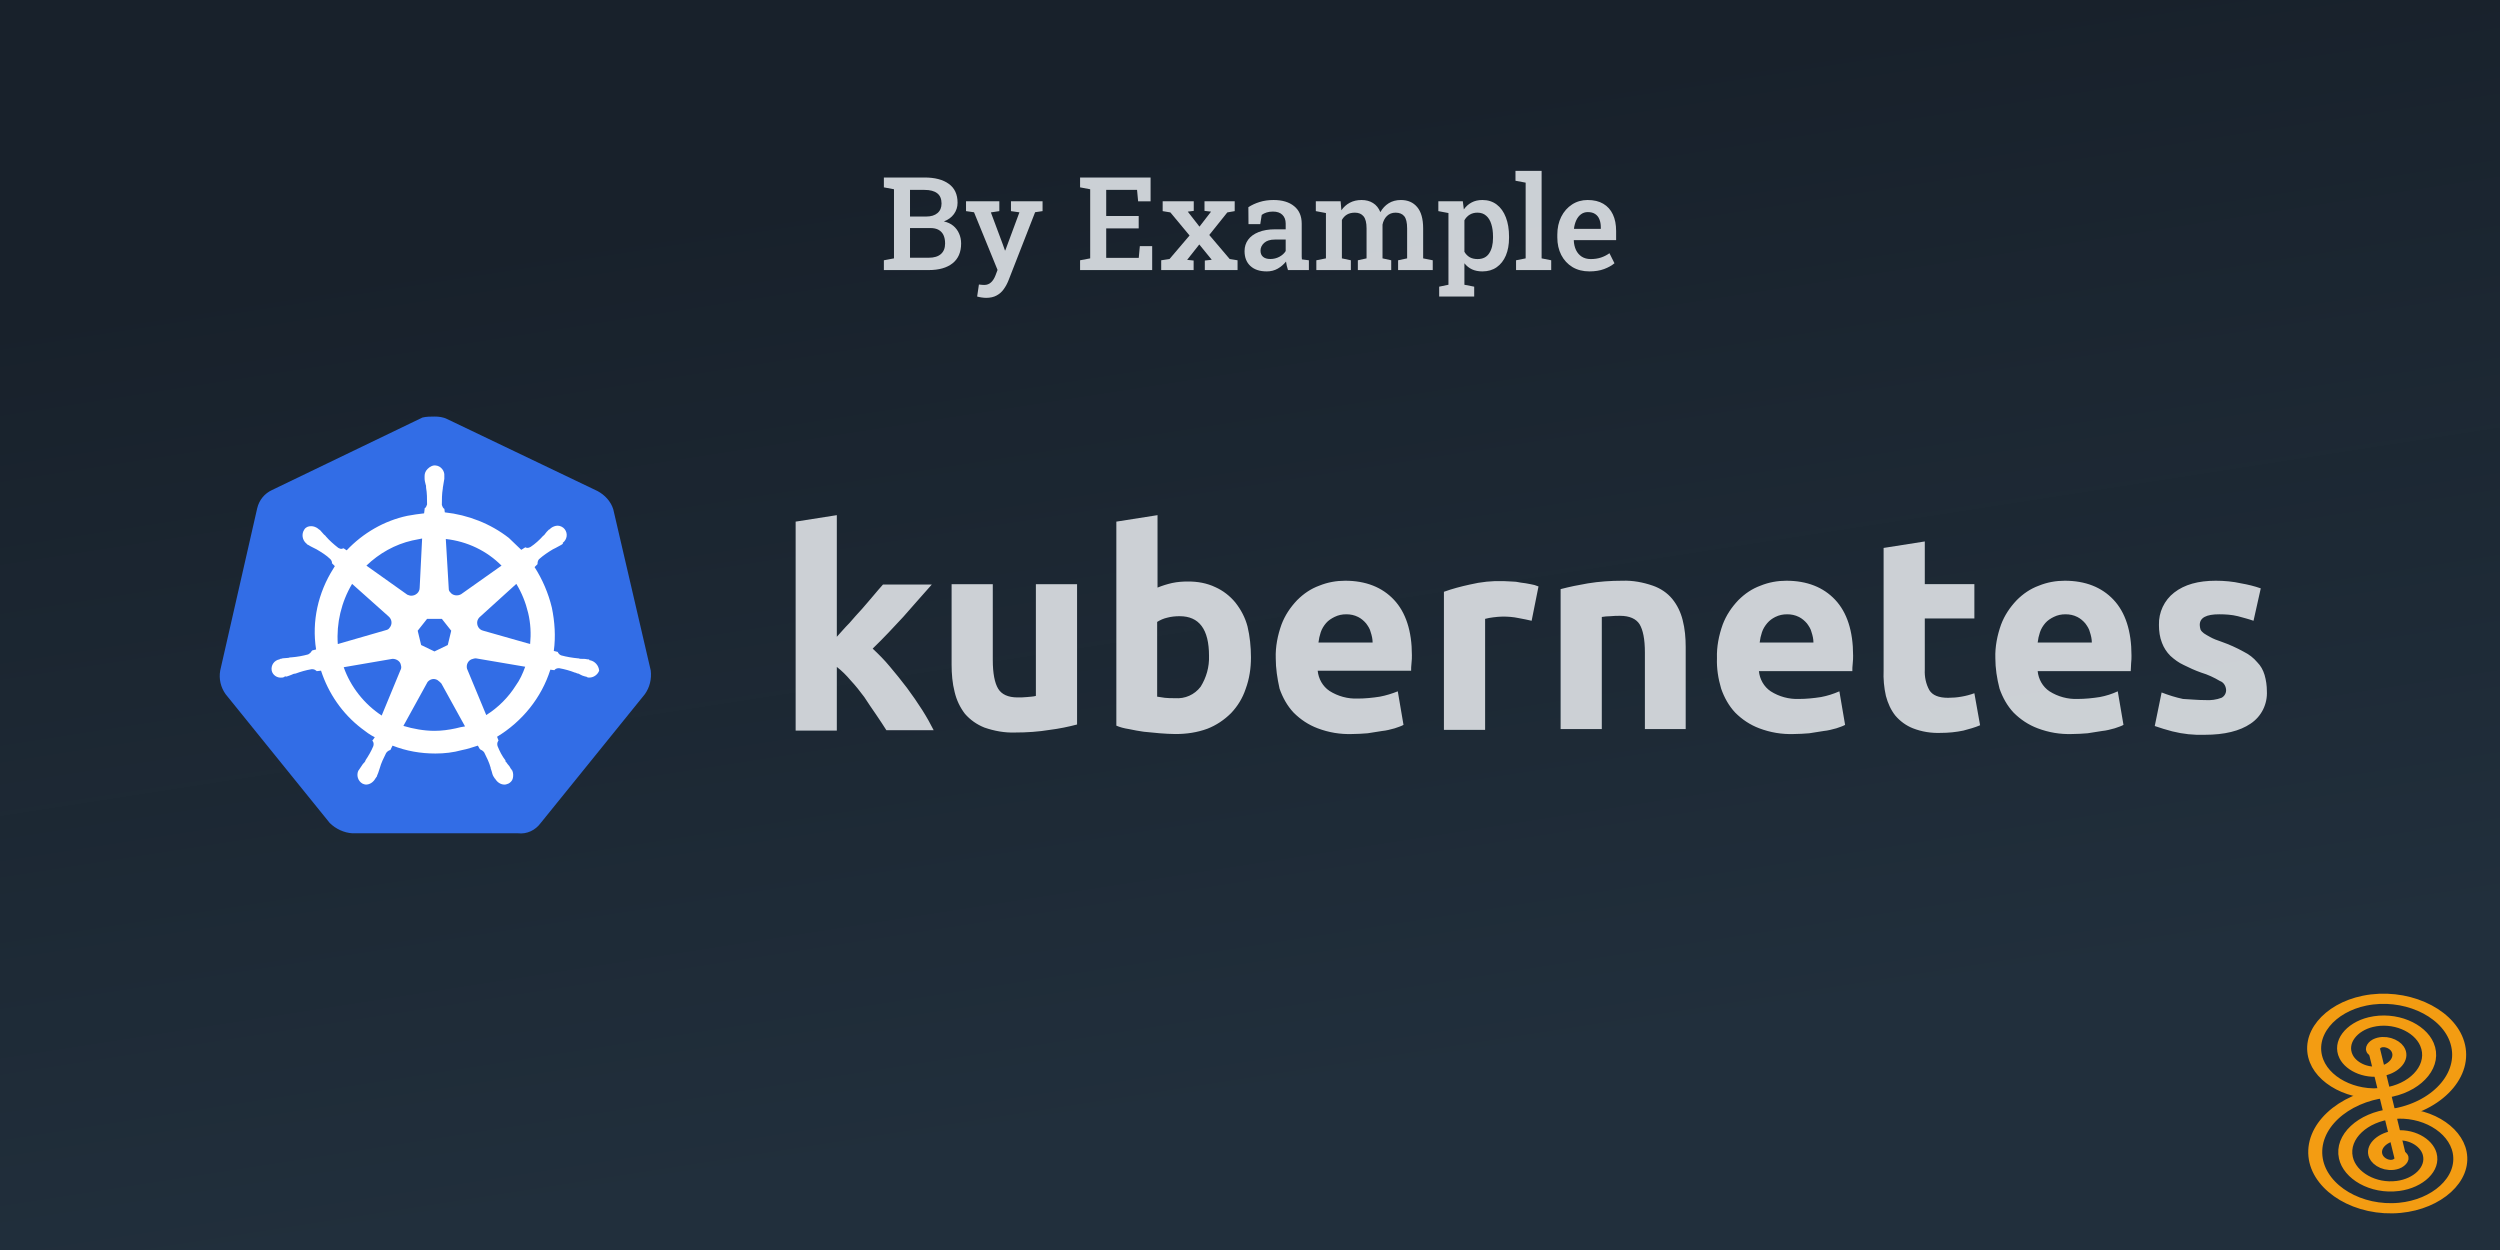
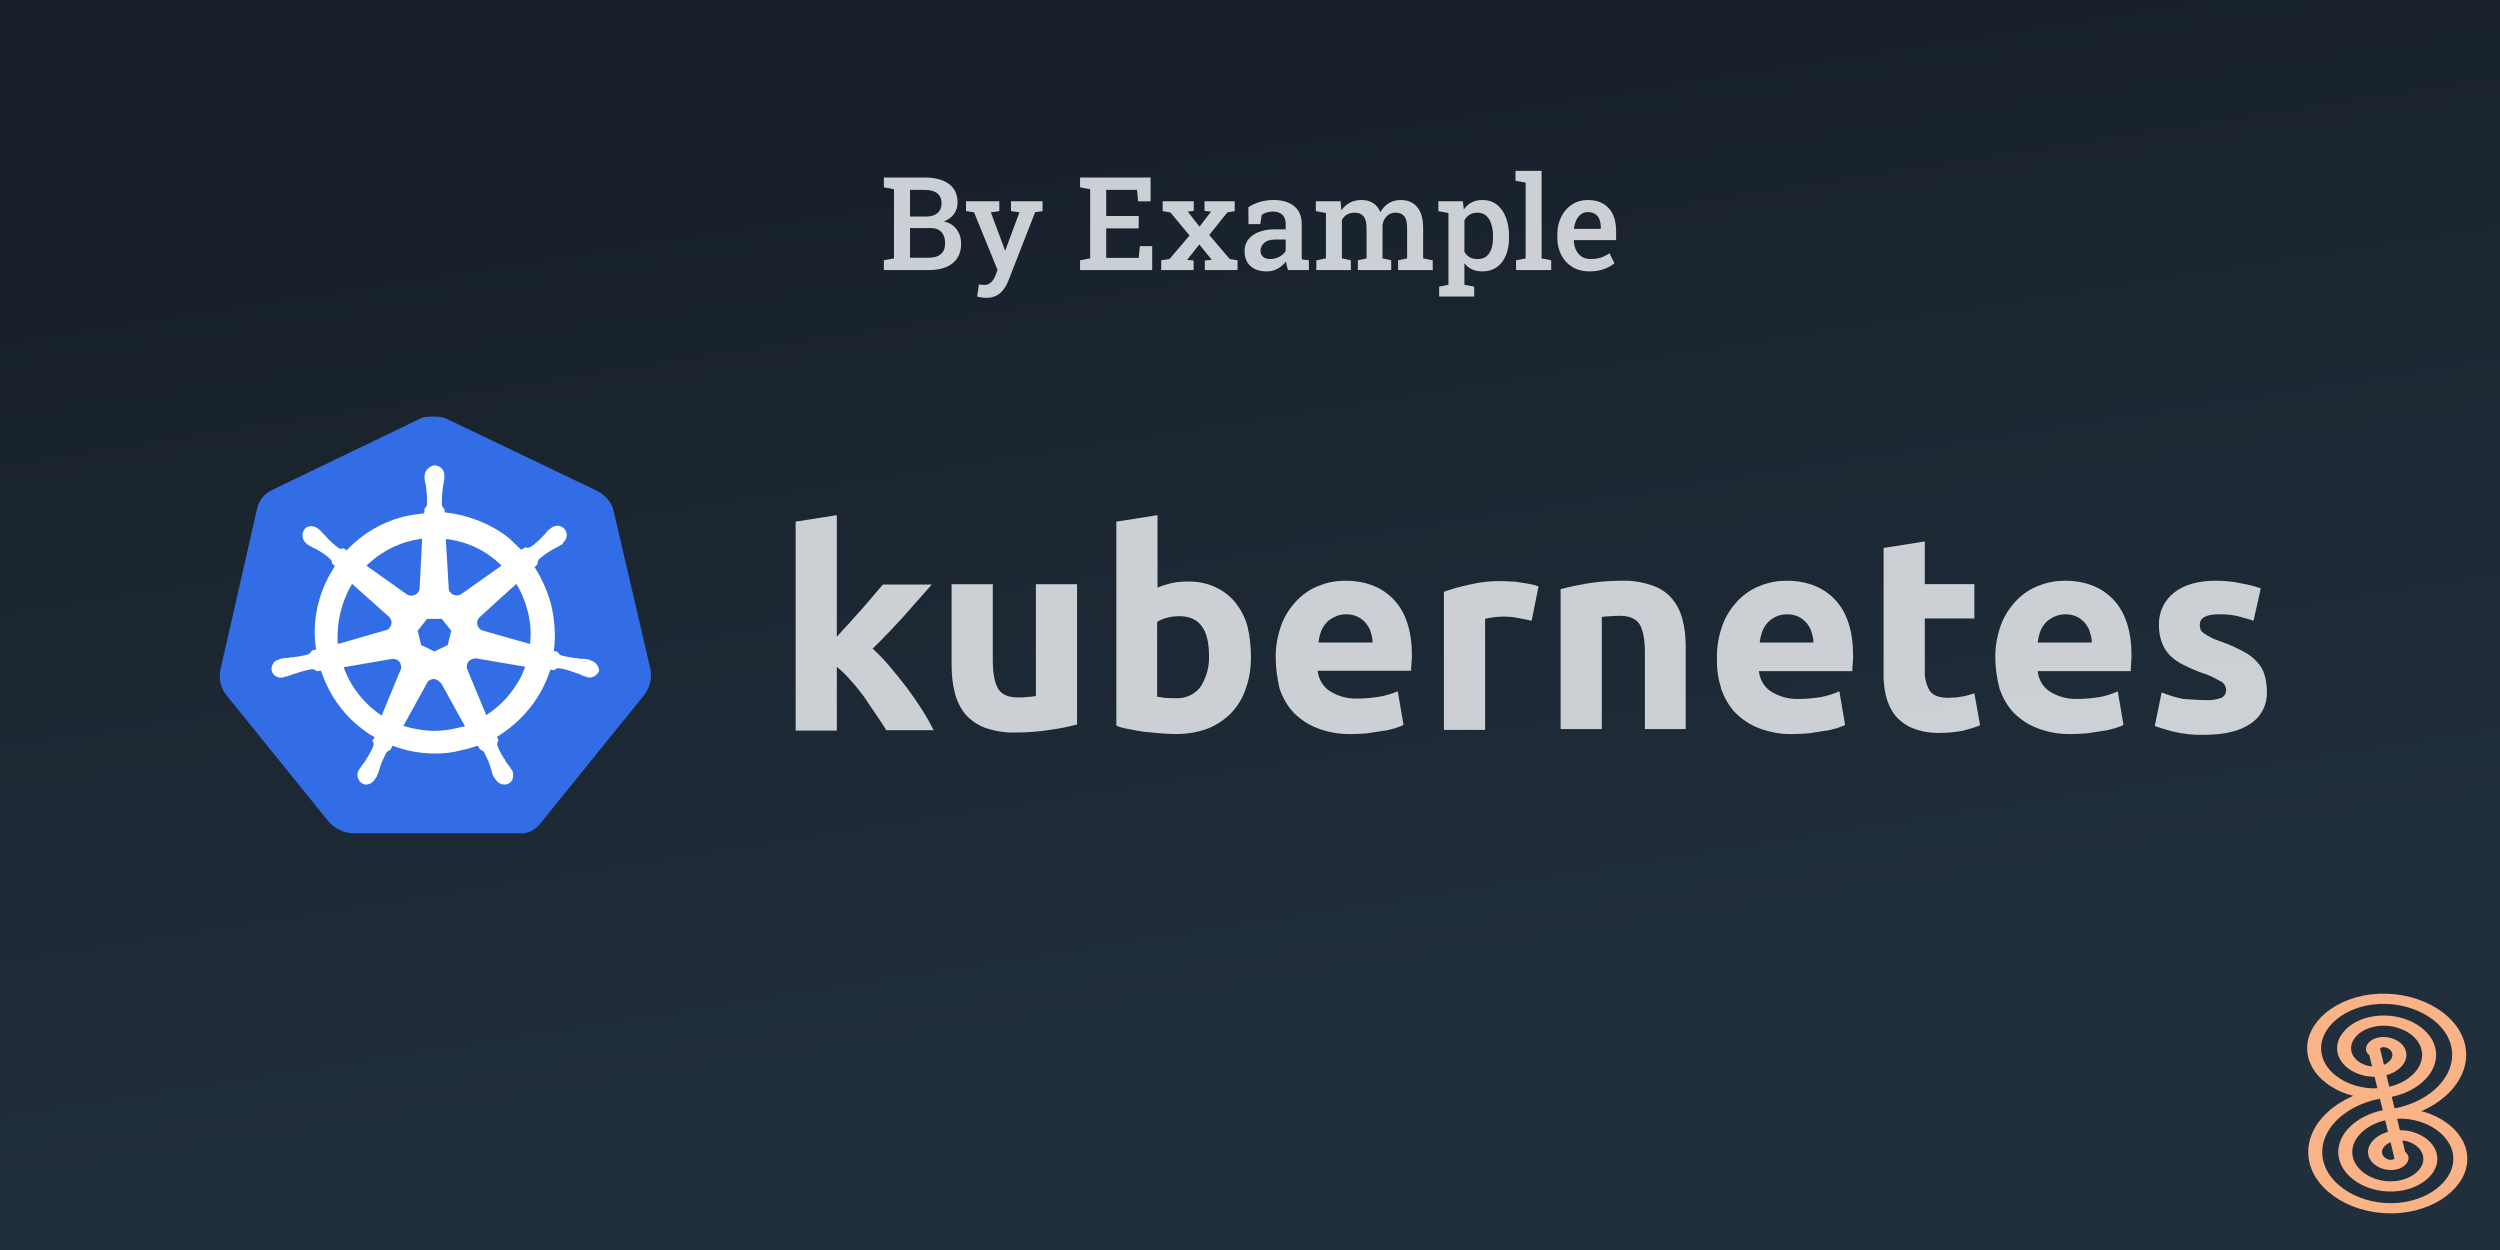
<svg xmlns="http://www.w3.org/2000/svg" xmlns:xlink="http://www.w3.org/1999/xlink" width="1024" height="512" viewBox="0 0 1024 512" id="svg2" version="1.1">
  <defs id="defs4">
    <linearGradient id="linearGradient4542">
      <stop style="stop-color:#ebedef;stop-opacity:1;" offset="0" id="stop4538" />
      <stop style="stop-color:#ebedef;stop-opacity:0;" offset="1" id="stop4540" />
    </linearGradient>
    <rect x="-53.125" y="1432.55" width="862.5" height="918.75" id="rect1298" />
    <linearGradient id="linearGradient5741">
      <stop style="stop-color:#212f3c;stop-opacity:1" offset="0" id="stop5743" />
      <stop style="stop-color:#17202a;stop-opacity:0.996" offset="1" id="stop5745" />
    </linearGradient>
    <linearGradient xlink:href="#linearGradient5741" id="linearGradient5747" x1="553.625" y1="989.862" x2="491.688" y2="591.425" gradientUnits="userSpaceOnUse" gradientTransform="translate(1.062557,-1.312378)" />
    <linearGradient xlink:href="#linearGradient4542" id="linearGradient4544" x1="315.54" y1="637.812" x2="707.315" y2="637.812" gradientUnits="userSpaceOnUse" />
  </defs>
  <g style="display:inline" id="layer1" transform="translate(0,-540.3622)">
    <rect style="opacity:1;fill:url(#linearGradient5747);fill-opacity:1;stroke:none;stroke-width:5;stroke-linecap:round;stroke-linejoin:round;stroke-miterlimit:4;stroke-dasharray:none;stroke-opacity:1" id="rect4164-4" width="1024" height="512" x="0" y="540.362" />
    <flowRoot xml:space="preserve" id="flowRoot4235" style="font-style:normal;font-weight:normal;line-height:0.01%;font-family:sans-serif;letter-spacing:0px;word-spacing:0px;fill:#000000;fill-opacity:1;stroke:none;stroke-width:1px;stroke-linecap:butt;stroke-linejoin:miter;stroke-opacity:1" transform="matrix(0.9989634,0,0,0.9974429,361.3751,1.381783)">
      <flowRegion id="flowRegion4237">
        <rect id="rect4239" width="218.75" height="14.062" x="150.781" y="642.969" />
      </flowRegion>
      <flowPara id="flowPara4241" style="font-size:10px;line-height:1.25"> </flowPara>
    </flowRoot>
-     <g id="g939" style="stroke:#f39c12;stroke-opacity:1" transform="matrix(0.1631649,0,0,0.1631657,894.0443,776.1178)">
-       <path transform="matrix(-0.754511,0,0,-0.549522,1101.41,1279.467)" d="m 818.156,151.407 c 16.665,7.973 6.716,31.188 -4.317,38.904 -24.432,17.085 -56.677,0.43 -68.529,-23.727 -18.856,-38.431 5.729,-82.951 43.136,-98.155 C 840.469,47.285 897.929,80.282 916.226,130.975 939.866,196.471 898.273,267.105 834.271,288.381 755.351,314.616 671.435,264.342 647.24,187.016 618.353,94.696 677.355,-2.563 768.014,-29.64 873.721,-61.213 984.359,6.547 1014.296,110.543 1048.576,229.629 972.041,353.671 854.703,386.451 722.244,423.455 584.781,338.131 549.17,207.448 509.431,61.619 603.552,-89.276 747.582,-127.71 c 9.036,-2.411 18.19,-4.381 27.418,-5.902" id="path881-7" style="fill:none;fill-opacity:1;fill-rule:evenodd;stroke:#f39c12;stroke-width:46.59;stroke-miterlimit:4;stroke-dasharray:none;stroke-opacity:1" />
-       <text transform="scale(1.006766,0.9932794)" id="text3340-3" y="1527.291" x="689.023" style="font-style:normal;font-weight:normal;font-size:12.09px;line-height:0%;font-family:sans-serif;letter-spacing:0px;word-spacing:0px;fill:#000000;fill-opacity:1;stroke:#f39c12;stroke-width:30;stroke-linecap:butt;stroke-linejoin:miter;stroke-miterlimit:4;stroke-dasharray:none;stroke-opacity:1" xml:space="preserve">
-         <tspan style="font-size:39.958px;line-height:1.25;stroke:#f39c12;stroke-width:30;stroke-miterlimit:4;stroke-dasharray:none;stroke-opacity:1" y="1527.291" x="689.023" id="tspan3342-6"> </tspan>
+     <g id="g939" style="stroke:#fab387;stroke-opacity:1" transform="matrix(0.1631649,0,0,0.1631657,894.0443,776.1178)">
+       <path transform="matrix(-0.754511,0,0,-0.549522,1101.41,1279.467)" d="m 818.156,151.407 c 16.665,7.973 6.716,31.188 -4.317,38.904 -24.432,17.085 -56.677,0.43 -68.529,-23.727 -18.856,-38.431 5.729,-82.951 43.136,-98.155 C 840.469,47.285 897.929,80.282 916.226,130.975 939.866,196.471 898.273,267.105 834.271,288.381 755.351,314.616 671.435,264.342 647.24,187.016 618.353,94.696 677.355,-2.563 768.014,-29.64 873.721,-61.213 984.359,6.547 1014.296,110.543 1048.576,229.629 972.041,353.671 854.703,386.451 722.244,423.455 584.781,338.131 549.17,207.448 509.431,61.619 603.552,-89.276 747.582,-127.71 c 9.036,-2.411 18.19,-4.381 27.418,-5.902" id="path881-7" style="fill:none;fill-opacity:1;fill-rule:evenodd;stroke:#fab387;stroke-width:46.59;stroke-miterlimit:4;stroke-dasharray:none;stroke-opacity:1" />
+       <text transform="scale(1.006766,0.9932794)" id="text3340-3" y="1527.291" x="689.023" style="font-style:normal;font-weight:normal;font-size:12.09px;line-height:0%;font-family:sans-serif;letter-spacing:0px;word-spacing:0px;fill:#000000;fill-opacity:1;stroke:#fab387;stroke-width:30;stroke-linecap:butt;stroke-linejoin:miter;stroke-miterlimit:4;stroke-dasharray:none;stroke-opacity:1" xml:space="preserve">
+         <tspan style="font-size:39.958px;line-height:1.25;stroke:#fab387;stroke-width:30;stroke-miterlimit:4;stroke-dasharray:none;stroke-opacity:1" y="1527.291" x="689.023" id="tspan3342-6"> </tspan>
      </text>
-       <path transform="matrix(0.754511,0,0,0.549522,1094.754,1224.256)" d="m -729.379,420.178 c 15.131,11.98 1.377,33.941 -11.812,40.296 -27.878,13.433 -58.409,-8.384 -66.912,-35.179 -13.306,-41.932 18.163,-83.597 58.546,-93.528 55.698,-13.697 109.024,27.941 120.144,81.912 14.294,69.383 -37.711,134.561 -105.279,146.759 -83.036,14.991 -160.156,-47.476 -173.375,-128.646 -15.744,-96.675 57.238,-185.787 152.012,-199.991 110.305,-16.531 211.442,66.998 226.607,175.379 17.341,123.931 -76.756,237.112 -198.746,253.222 -137.554,18.166 -262.794,-86.513 -279.838,-222.112 -18.395,-146.344 89.313,-280.992 233.033,-304.68" id="path881" style="fill:none;fill-opacity:1;fill-rule:evenodd;stroke:#f39c12;stroke-width:46.59;stroke-miterlimit:4;stroke-dasharray:none;stroke-opacity:1" />
-       <path id="path941" d="m 479.462,1186.029 68.025,279.063" style="fill:none;stroke:#f39c12;stroke-width:30;stroke-linecap:butt;stroke-linejoin:miter;stroke-miterlimit:4;stroke-dasharray:none;stroke-opacity:1" />
+       <path transform="matrix(0.754511,0,0,0.549522,1094.754,1224.256)" d="m -729.379,420.178 c 15.131,11.98 1.377,33.941 -11.812,40.296 -27.878,13.433 -58.409,-8.384 -66.912,-35.179 -13.306,-41.932 18.163,-83.597 58.546,-93.528 55.698,-13.697 109.024,27.941 120.144,81.912 14.294,69.383 -37.711,134.561 -105.279,146.759 -83.036,14.991 -160.156,-47.476 -173.375,-128.646 -15.744,-96.675 57.238,-185.787 152.012,-199.991 110.305,-16.531 211.442,66.998 226.607,175.379 17.341,123.931 -76.756,237.112 -198.746,253.222 -137.554,18.166 -262.794,-86.513 -279.838,-222.112 -18.395,-146.344 89.313,-280.992 233.033,-304.68" id="path881" style="fill:none;fill-opacity:1;fill-rule:evenodd;stroke:#fab387;stroke-width:46.59;stroke-miterlimit:4;stroke-dasharray:none;stroke-opacity:1" />
+       <path id="path941" d="m 479.462,1186.029 68.025,279.063" style="fill:none;stroke:#fab387;stroke-width:30;stroke-linecap:butt;stroke-linejoin:miter;stroke-miterlimit:4;stroke-dasharray:none;stroke-opacity:1" />
    </g>
    <text xml:space="preserve" id="text1296" style="font-size:26.667px;line-height:1.25;font-family:Verdana;-inkscape-font-specification:Verdana;white-space:pre;shape-inside:url(#rect1298);" />
    <path d="m 251.194,748.962 c -1.01,-3.232 -3.434,-5.858 -6.464,-7.474 l -61.611,-29.493 c -1.616,-0.808 -3.434,-1.01 -5.05,-1.01 -1.616,0 -3.434,0 -5.05,0.404 l -61.611,29.695 c -3.03,1.414 -5.252,4.04 -6.06,7.474 l -15.15,66.459 c -0.606,3.434 0.202,6.868 2.222,9.696 l 42.623,52.723 c 2.424,2.424 5.858,4.04 9.292,4.242 h 67.873 c 3.636,0.404 7.07,-1.212 9.292,-4.242 l 42.623,-52.723 c 2.02,-2.828 2.828,-6.262 2.424,-9.696 z" id="path10349" style="fill:#326de6;stroke-width:2.02" />
    <path d="m 241.787,810.825 v 0 c -0.202,0 -0.404,0 -0.404,-0.202 0,-0.202 -0.404,-0.202 -0.808,-0.202 -0.808,-0.202 -1.616,-0.202 -2.424,-0.202 -0.404,0 -0.808,0 -1.212,-0.202 h -0.202 c -2.222,-0.202 -4.646,-0.606 -6.868,-1.212 -0.606,-0.202 -1.212,-0.808 -1.414,-1.414 0.202,0 0,0 0,0 v 0 l -1.616,-0.404 c 0.808,-5.858 0.404,-11.918 -0.808,-17.776 -1.414,-5.858 -3.838,-11.514 -7.07,-16.564 l 1.212,-1.212 v 0 -0.202 c 0,-0.606 0.202,-1.414 0.606,-1.818 1.818,-1.616 3.636,-2.828 5.656,-4.04 v 0 c 0.404,-0.202 0.808,-0.404 1.212,-0.606 0.808,-0.404 1.414,-0.808 2.222,-1.212 0.202,-0.202 0.404,-0.202 0.606,-0.404 0.202,-0.202 0,-0.202 0,-0.404 v 0 c 1.818,-1.414 2.222,-3.838 0.808,-5.656 -0.606,-0.808 -1.818,-1.414 -2.828,-1.414 -1.01,0 -2.02,0.404 -2.828,1.01 v 0 l -0.202,0.202 c -0.202,0.202 -0.404,0.404 -0.606,0.404 -0.606,0.606 -1.212,1.212 -1.616,1.818 -0.202,0.404 -0.606,0.606 -0.808,0.808 v 0 c -1.414,1.616 -3.232,3.232 -5.05,4.444 -0.404,0.202 -0.808,0.404 -1.212,0.404 -0.202,0 -0.606,0 -0.808,-0.202 h -0.202 l -1.616,1.01 c -1.616,-1.616 -3.434,-3.232 -5.05,-4.848 -7.474,-5.858 -16.766,-9.494 -26.261,-10.504 l -0.202,-1.616 v 0 0.202 c -0.606,-0.404 -0.808,-1.01 -1.01,-1.616 0,-2.222 0,-4.444 0.404,-6.868 v -0.202 c 0,-0.404 0.202,-0.808 0.202,-1.212 0.202,-0.808 0.202,-1.616 0.404,-2.424 v -1.212 0 c 0.202,-2.02 -1.414,-4.04 -3.434,-4.242 -1.212,-0.202 -2.424,0.404 -3.434,1.414 -0.808,0.808 -1.212,1.818 -1.212,2.828 v 0 1.01 c 0,0.808 0.202,1.616 0.404,2.424 0.202,0.404 0.202,0.808 0.202,1.212 v 0.202 c 0.404,2.222 0.404,4.444 0.404,6.868 -0.202,0.606 -0.404,1.212 -1.01,1.616 v 0.404 0 l -0.202,1.616 c -2.222,0.202 -4.444,0.606 -6.868,1.01 -9.494,2.02 -18.18,7.07 -24.847,14.14 l -1.212,-0.808 h -0.202 c -0.202,0 -0.404,0.202 -0.808,0.202 -0.404,0 -0.808,-0.202 -1.212,-0.404 -1.818,-1.414 -3.636,-3.03 -5.05,-4.646 v 0 c -0.202,-0.404 -0.606,-0.606 -0.808,-0.808 -0.606,-0.606 -1.01,-1.212 -1.616,-1.818 -0.202,-0.202 -0.404,-0.202 -0.606,-0.404 -0.202,-0.202 -0.202,-0.202 -0.202,-0.202 v 0 c -0.808,-0.606 -1.818,-1.01 -2.828,-1.01 -1.212,0 -2.222,0.404 -2.828,1.414 -1.212,1.818 -0.808,4.242 0.808,5.656 v 0 c 0.202,0 0.202,0.202 0.202,0.202 0,0 0.404,0.404 0.606,0.404 0.606,0.404 1.414,0.808 2.222,1.212 0.404,0.202 0.808,0.404 1.212,0.606 v 0 c 2.02,1.212 4.04,2.424 5.656,4.04 0.404,0.404 0.808,1.212 0.606,1.818 v -0.202 0 l 1.212,1.212 c -0.202,0.404 -0.404,0.606 -0.606,1.01 -6.262,9.898 -8.888,21.614 -7.07,33.129 l -1.616,0.404 v 0 c 0,0.202 -0.202,0.202 -0.202,0.202 -0.202,0.606 -0.808,1.01 -1.414,1.414 -2.222,0.606 -4.444,1.01 -6.868,1.212 v 0 c -0.404,0 -0.808,0 -1.212,0.202 -0.808,0 -1.616,0.202 -2.424,0.202 -0.202,0 -0.404,0.202 -0.808,0.202 -0.202,0 -0.202,0 -0.404,0.202 v 0 c -2.222,0.404 -3.636,2.424 -3.232,4.646 0,0 0,0 0,0 0.404,1.818 2.222,3.03 4.04,2.828 0.404,0 0.606,0 1.01,-0.202 v 0 c 0.202,0 0.202,0 0.202,-0.202 0,-0.202 0.606,0 0.808,0 0.808,-0.202 1.616,-0.606 2.222,-0.808 0.404,-0.202 0.808,-0.404 1.212,-0.404 h 0.202 c 2.222,-0.808 4.242,-1.414 6.666,-1.818 h 0.202 c 0.606,0 1.212,0.202 1.616,0.606 0.202,0 0.202,0.202 0.202,0.202 v 0 l 1.818,-0.202 c 3.03,9.292 8.686,17.574 16.564,23.634 1.818,1.414 3.434,2.626 5.454,3.636 l -1.01,1.414 v 0 c 0,0.202 0.202,0.202 0.202,0.202 0.404,0.606 0.404,1.414 0.202,2.02 -0.808,2.02 -2.02,4.04 -3.232,5.858 v 0.202 c -0.202,0.404 -0.404,0.606 -0.808,1.01 -0.404,0.404 -0.808,1.212 -1.414,2.02 -0.202,0.202 -0.202,0.404 -0.404,0.606 0,0 0,0.202 -0.202,0.202 v 0 c -1.01,2.02 -0.202,4.444 1.616,5.454 0.404,0.202 1.01,0.404 1.414,0.404 1.616,0 3.03,-1.01 3.838,-2.424 v 0 c 0,0 0,-0.202 0.202,-0.202 0,-0.202 0.202,-0.404 0.404,-0.606 0.202,-0.808 0.606,-1.414 0.808,-2.222 l 0.404,-1.212 v 0 c 0.606,-2.222 1.616,-4.242 2.626,-6.262 0.404,-0.606 1.01,-1.01 1.616,-1.212 0.202,0 0.202,0 0.202,-0.202 v 0 l 0.808,-1.616 c 5.656,2.222 11.514,3.232 17.574,3.232 3.636,0 7.272,-0.404 10.908,-1.414 2.222,-0.404 4.444,-1.212 6.464,-1.818 l 0.808,1.414 v 0 c 0.202,0 0.202,0 0.202,0.202 0.606,0.202 1.212,0.606 1.616,1.212 1.01,2.02 2.02,4.04 2.626,6.262 v 0.202 l 0.404,1.212 c 0.202,0.808 0.404,1.616 0.808,2.222 0.202,0.202 0.202,0.404 0.404,0.606 0,0 0,0.202 0.202,0.202 v 0 c 0.808,1.414 2.222,2.424 3.838,2.424 0.606,0 1.01,-0.202 1.616,-0.404 0.808,-0.404 1.616,-1.212 1.818,-2.222 0.202,-1.01 0.202,-2.02 -0.202,-3.03 v 0 c 0,-0.202 -0.202,-0.202 -0.202,-0.202 0,-0.202 -0.202,-0.404 -0.404,-0.606 -0.404,-0.808 -0.808,-1.414 -1.414,-2.02 -0.202,-0.404 -0.404,-0.606 -0.808,-1.01 v -0.404 c -1.414,-1.818 -2.424,-3.838 -3.232,-5.858 -0.202,-0.606 -0.202,-1.414 0.202,-2.02 0,-0.202 0.202,-0.202 0.202,-0.202 v 0 l -0.606,-1.616 c 10.302,-6.262 18.18,-15.958 21.816,-27.473 l 1.616,0.202 v 0 c 0.202,0 0.202,-0.202 0.202,-0.202 0.404,-0.404 1.01,-0.606 1.616,-0.606 h 0.202 c 2.222,0.404 4.444,1.01 6.464,1.818 h 0.202 c 0.404,0.202 0.808,0.404 1.212,0.404 0.808,0.404 1.414,0.808 2.222,1.01 0.202,0 0.404,0.202 0.808,0.202 0.202,0 0.202,0 0.404,0.202 v 0 c 0.404,0.202 0.606,0.202 1.01,0.202 1.818,0 3.434,-1.212 4.04,-2.828 -0.202,-2.222 -1.818,-3.838 -3.636,-4.242 z m -58.379,-6.262 -5.454,2.626 -5.454,-2.626 -1.414,-5.858 3.838,-4.848 h 6.06 l 3.838,4.848 z m 32.927,-13.13 c 1.01,4.242 1.212,8.484 0.808,12.726 l -19.19,-5.454 v 0 c -1.818,-0.404 -2.828,-2.222 -2.424,-4.04 0.202,-0.606 0.404,-1.01 0.808,-1.414 l 15.15,-13.736 c 2.222,3.636 3.838,7.676 4.848,11.918 z m -10.908,-19.392 -16.564,11.716 c -1.414,0.808 -3.434,0.606 -4.444,-0.808 -0.404,-0.404 -0.606,-0.808 -0.606,-1.414 l -1.212,-20.402 c 8.888,1.01 16.766,4.848 22.826,10.908 z m -36.563,-10.302 4.04,-0.808 -1.01,20.2 v 0 c 0,1.818 -1.616,3.232 -3.434,3.232 -0.606,0 -1.01,-0.202 -1.616,-0.404 l -16.766,-11.918 c 5.252,-5.05 11.716,-8.686 18.786,-10.302 z m -24.645,17.776 14.948,13.332 v 0 c 1.414,1.212 1.616,3.232 0.404,4.646 -0.404,0.606 -0.808,0.808 -1.616,1.01 l -19.594,5.656 c -0.606,-8.484 1.414,-17.17 5.858,-24.645 z m -3.434,34.139 19.998,-3.434 c 1.616,0 3.232,1.01 3.434,2.626 0.202,0.606 0.202,1.414 -0.202,2.02 v 0 l -7.676,18.584 c -7.07,-4.646 -12.726,-11.716 -15.554,-19.796 z m 45.855,25.049 c -2.828,0.606 -5.656,1.01 -8.686,1.01 -4.242,0 -8.686,-0.808 -12.726,-2.02 l 9.898,-17.978 c 1.01,-1.212 2.626,-1.616 4.04,-0.808 0.606,0.404 1.01,0.808 1.616,1.414 v 0 l 9.696,17.574 c -1.212,0.202 -2.424,0.404 -3.838,0.808 z m 24.645,-17.574 c -3.03,4.848 -7.272,9.09 -12.12,12.12 l -7.878,-18.988 c -0.404,-1.616 0.404,-3.232 1.818,-3.838 0.606,-0.202 1.212,-0.404 1.818,-0.404 l 20.2,3.434 c -1.01,2.828 -2.222,5.454 -3.838,7.676 z" id="path10351" style="fill:#ffffff;stroke-width:2.02" />
    <path d="m 903.361,827.119 c 2.187,0.156 4.53,-0.156 6.56,-0.937 1.25,-0.625 2.031,-2.031 1.874,-3.436 -0.156,-1.562 -1.093,-2.968 -2.499,-3.436 -2.343,-1.406 -4.998,-2.655 -7.654,-3.436 -2.655,-0.937 -4.998,-2.031 -7.185,-3.124 -2.031,-0.937 -3.749,-2.187 -5.467,-3.749 -1.562,-1.562 -2.655,-3.28 -3.436,-5.311 -0.937,-2.343 -1.25,-4.842 -1.25,-7.341 -0.156,-5.155 2.187,-10.153 6.248,-13.277 4.217,-3.28 9.841,-4.842 17.026,-4.842 3.436,0 7.029,0.312 10.465,1.093 2.655,0.469 5.311,1.093 7.966,2.031 l -2.968,13.277 c -2.187,-0.781 -4.217,-1.25 -6.404,-1.874 -2.499,-0.625 -5.155,-0.781 -7.654,-0.781 -5.311,0 -7.966,1.406 -7.966,4.374 0,0.625 0.156,1.25 0.312,1.874 0.312,0.625 0.781,1.093 1.406,1.562 0.625,0.469 1.562,0.937 2.655,1.562 1.093,0.625 2.655,1.25 4.53,1.874 3.124,1.093 6.248,2.499 9.06,4.061 2.187,1.093 4.061,2.499 5.623,4.374 1.406,1.406 2.343,3.124 2.968,5.155 0.625,2.187 0.937,4.374 0.937,6.56 0.312,5.311 -2.187,10.465 -6.717,13.433 -4.374,2.968 -10.622,4.53 -18.744,4.53 -4.53,0.156 -8.903,-0.312 -13.277,-1.406 -2.499,-0.625 -4.842,-1.406 -7.185,-2.187 l 2.812,-13.746 c 2.812,1.093 5.779,2.031 8.747,2.655 3.124,0.156 6.092,0.469 9.216,0.469 m -86.066,-17.182 c -0.156,-4.686 0.781,-9.372 2.343,-13.745 1.406,-3.749 3.593,-7.029 6.404,-9.997 2.655,-2.655 5.623,-4.686 9.06,-5.936 3.436,-1.406 7.029,-2.031 10.622,-2.031 8.435,0 15.151,2.655 19.993,7.81 4.842,5.155 7.341,12.808 7.341,22.805 0,0.937 0,2.031 -0.156,3.28 0,1.25 -0.156,2.187 -0.156,3.124 h -38.113 c 0.312,3.28 2.031,6.404 4.842,8.279 3.436,2.187 7.498,3.28 11.559,3.124 2.968,0 6.092,-0.312 9.06,-0.781 2.499,-0.469 4.998,-1.25 7.341,-2.343 l 2.343,13.746 c -1.093,0.625 -2.343,0.937 -3.593,1.406 -1.718,0.469 -3.436,0.937 -5.155,1.093 -1.874,0.312 -3.749,0.625 -5.936,0.937 -2.031,0.156 -4.217,0.312 -6.404,0.312 -4.842,0.156 -9.528,-0.625 -14.058,-2.343 -3.749,-1.406 -7.029,-3.593 -9.841,-6.404 -2.655,-2.812 -4.53,-6.248 -5.779,-9.841 -1.093,-4.217 -1.718,-8.435 -1.718,-12.496 m 39.518,-6.404 c 0,-1.406 -0.312,-2.812 -0.781,-4.217 -0.312,-1.406 -1.093,-2.499 -1.874,-3.592 -0.937,-1.093 -2.031,-2.031 -3.28,-2.655 -1.562,-0.781 -3.124,-1.093 -4.842,-1.093 -1.718,0 -3.28,0.312 -4.842,1.093 -1.25,0.625 -2.499,1.406 -3.436,2.499 -0.937,1.093 -1.718,2.343 -2.187,3.749 -0.469,1.406 -0.781,2.812 -0.937,4.217 h 22.18 m -85.285,-38.737 16.87,-2.655 v 17.494 h 20.306 v 14.058 h -20.306 v 20.931 c -0.156,2.968 0.469,5.936 1.874,8.435 1.25,2.031 3.749,3.124 7.654,3.124 1.874,0 3.749,-0.156 5.467,-0.469 1.874,-0.312 3.593,-0.781 5.311,-1.406 l 2.343,13.121 c -2.187,0.937 -4.53,1.562 -6.873,2.187 -2.968,0.625 -6.092,0.937 -9.216,0.937 -3.905,0.156 -7.81,-0.469 -11.403,-1.874 -2.812,-1.093 -5.311,-2.968 -7.185,-5.155 -1.874,-2.343 -3.124,-5.155 -3.905,-8.122 -0.781,-3.436 -1.093,-7.029 -0.937,-10.465 v -50.14 m -68.259,45.142 c -0.156,-4.686 0.781,-9.372 2.343,-13.745 1.406,-3.749 3.593,-7.029 6.404,-9.997 2.655,-2.655 5.623,-4.686 9.06,-5.936 3.436,-1.406 7.029,-2.031 10.622,-2.031 8.435,0 15.151,2.655 19.993,7.81 4.842,5.155 7.341,12.808 7.341,22.805 0,0.937 0,2.031 -0.156,3.28 -0.156,1.25 -0.156,2.187 -0.156,3.124 h -38.269 c 0.312,3.28 2.031,6.404 4.842,8.279 3.436,2.187 7.498,3.28 11.559,3.124 2.968,0 6.092,-0.312 9.06,-0.781 2.499,-0.469 4.998,-1.25 7.498,-2.343 l 2.343,13.746 c -1.093,0.625 -2.343,0.937 -3.593,1.406 -1.718,0.469 -3.436,0.937 -5.155,1.093 -1.874,0.312 -3.749,0.625 -5.936,0.937 -2.031,0.156 -4.217,0.312 -6.404,0.312 -4.842,0.156 -9.528,-0.625 -14.058,-2.343 -3.749,-1.406 -7.029,-3.593 -9.841,-6.404 -2.655,-2.812 -4.53,-6.248 -5.779,-9.841 -1.25,-4.217 -1.874,-8.435 -1.718,-12.496 m 39.518,-6.404 c 0,-1.406 -0.312,-2.812 -0.781,-4.217 -0.312,-1.406 -1.093,-2.499 -1.874,-3.592 -0.937,-1.093 -2.031,-2.031 -3.28,-2.655 -1.562,-0.781 -3.124,-1.093 -4.842,-1.093 -1.718,0 -3.28,0.312 -4.842,1.093 -1.25,0.625 -2.343,1.406 -3.28,2.499 -0.937,1.093 -1.718,2.343 -2.187,3.749 -0.469,1.406 -0.781,2.812 -0.937,4.217 h 22.024 M 639.228,781.665 c 3.593,-0.937 7.341,-1.718 11.09,-2.343 4.686,-0.781 9.528,-1.093 14.214,-1.093 4.217,-0.156 8.435,0.625 12.496,2.031 3.124,1.093 5.936,2.968 7.966,5.467 2.031,2.499 3.436,5.467 4.217,8.591 0.937,3.593 1.25,7.341 1.25,11.09 v 33.583 h -16.713 v -31.396 c 0,-5.467 -0.781,-9.216 -2.187,-11.559 -1.406,-2.187 -4.061,-3.436 -7.966,-3.436 -1.25,0 -2.499,0 -3.905,0.156 -1.406,0 -2.499,0.156 -3.593,0.312 v 45.923 H 639.228 v -57.325 m -11.871,12.964 c -1.562,-0.312 -3.28,-0.781 -5.311,-1.093 -2.187,-0.469 -4.374,-0.625 -6.56,-0.625 -1.25,0 -2.499,0.156 -3.905,0.312 -1.093,0.156 -2.187,0.312 -3.28,0.625 v 45.454 h -16.87 v -56.544 c 3.436,-1.25 7.029,-2.187 10.622,-2.968 4.53,-1.093 9.216,-1.562 13.746,-1.406 1.093,0 2.187,0.156 3.28,0.156 1.25,0 2.499,0.156 3.905,0.469 1.25,0.156 2.499,0.312 3.905,0.625 1.093,0.156 2.187,0.469 3.28,0.937 l -2.812,14.058 m -104.81,15.308 c -0.156,-4.686 0.781,-9.372 2.343,-13.745 1.406,-3.749 3.593,-7.029 6.404,-9.997 2.655,-2.655 5.623,-4.686 9.06,-5.936 3.436,-1.406 7.029,-2.031 10.622,-2.031 8.435,0 15.151,2.655 19.993,7.81 4.842,5.155 7.341,12.808 7.341,22.649 0,0.937 0,2.031 -0.156,3.28 -0.156,1.25 -0.156,2.187 -0.156,3.124 h -38.269 c 0.312,3.28 2.031,6.404 4.842,8.279 3.436,2.187 7.498,3.28 11.559,3.124 2.968,0 6.092,-0.312 9.06,-0.781 2.499,-0.469 4.998,-1.25 7.341,-2.187 l 2.343,13.746 c -1.093,0.625 -2.343,0.937 -3.593,1.406 -1.718,0.469 -3.436,0.937 -5.155,1.093 -1.874,0.312 -3.749,0.625 -5.936,0.937 -2.031,0.156 -4.217,0.312 -6.404,0.312 -4.842,0.156 -9.528,-0.625 -14.058,-2.343 -3.749,-1.406 -7.029,-3.593 -9.841,-6.404 -2.655,-2.812 -4.53,-6.248 -5.779,-9.841 -0.937,-4.217 -1.562,-8.279 -1.562,-12.496 m 39.675,-6.404 c 0,-1.406 -0.312,-2.812 -0.781,-4.217 -0.312,-1.406 -1.093,-2.499 -1.874,-3.592 -0.937,-1.093 -2.031,-2.031 -3.28,-2.655 -1.562,-0.781 -3.124,-1.093 -4.842,-1.093 -1.718,0 -3.28,0.312 -4.842,1.093 -1.25,0.625 -2.499,1.406 -3.436,2.499 -0.937,1.093 -1.718,2.343 -2.187,3.749 -0.469,1.406 -0.781,2.812 -0.937,4.217 h 22.18 m -67.009,5.467 c 0,-10.934 -4.061,-16.245 -12.027,-16.245 -1.718,0 -3.436,0.156 -5.155,0.625 -1.406,0.312 -2.812,0.937 -4.061,1.718 v 30.615 c 0.781,0.156 1.874,0.312 3.124,0.469 1.25,0.156 2.655,0.156 4.217,0.156 4.061,0.312 7.966,-1.406 10.465,-4.686 2.343,-3.749 3.593,-8.122 3.436,-12.652 m 17.182,0.625 c 0,4.374 -0.625,8.747 -2.187,12.965 -1.25,3.749 -3.28,7.029 -5.936,9.841 -2.812,2.812 -6.092,4.998 -9.684,6.404 -4.217,1.562 -8.591,2.187 -13.121,2.187 -2.031,0 -4.217,-0.156 -6.404,-0.312 -2.187,-0.156 -4.374,-0.469 -6.56,-0.625 -2.031,-0.312 -4.061,-0.625 -6.092,-1.093 -2.031,-0.312 -3.749,-0.781 -5.155,-1.406 v -83.567 l 16.869,-2.655 v 29.678 c 1.874,-0.781 3.905,-1.406 5.936,-1.874 2.187,-0.469 4.374,-0.625 6.56,-0.625 3.905,0 7.654,0.625 11.246,2.343 3.124,1.406 5.936,3.593 8.122,6.248 2.343,2.968 4.061,6.248 4.998,9.841 0.937,3.905 1.406,8.279 1.406,12.652 m -71.227,27.491 c -3.593,0.937 -7.341,1.718 -11.09,2.187 -4.686,0.781 -9.528,1.093 -14.214,1.093 -4.374,0.156 -8.591,-0.625 -12.652,-2.031 -3.124,-1.25 -5.779,-3.124 -7.966,-5.623 -2.031,-2.655 -3.436,-5.623 -4.217,-8.903 -0.937,-3.593 -1.25,-7.498 -1.25,-11.246 v -32.958 h 16.87 v 31.084 c 0,5.467 0.781,9.372 2.187,11.715 1.406,2.343 4.061,3.593 7.966,3.593 1.25,0 2.499,0 3.905,-0.156 1.406,-0.156 2.499,-0.156 3.593,-0.469 v -45.766 h 16.87 v 57.481 m -98.405,-35.926 c 1.718,-1.874 3.28,-3.749 5.155,-5.623 1.718,-2.031 3.436,-3.905 5.155,-5.779 1.718,-2.031 3.28,-3.749 4.686,-5.467 1.406,-1.718 2.812,-3.28 3.905,-4.53 h 19.993 c -4.061,4.53 -7.966,9.06 -11.715,13.277 -3.905,4.217 -7.966,8.591 -12.496,12.964 2.499,2.343 4.842,4.686 7.029,7.341 2.343,2.812 4.686,5.623 7.029,8.747 2.187,2.968 4.374,6.092 6.248,9.06 1.874,2.968 3.436,5.779 4.686,8.279 h -19.369 c -1.25,-2.031 -2.655,-4.061 -4.217,-6.404 -1.562,-2.343 -3.28,-4.686 -4.842,-7.185 -1.718,-2.343 -3.593,-4.686 -5.623,-6.873 -1.718,-2.031 -3.593,-3.905 -5.623,-5.467 v 26.085 h -16.869 v -85.597 l 16.869,-2.655 v 49.828" id="path3003" style="fill:#d6dbdf;fill-opacity:0.941;stroke-width:1.562" />
    <g transform="translate(-8.9648437e-6)" aria-label="By Example" style="font-style:normal;font-variant:normal;font-weight:normal;font-stretch:normal;font-size:13.333px;line-height:1.25;font-family:Georgia;-inkscape-font-specification:Georgia;letter-spacing:0px;word-spacing:0px;fill:#d6dbdf;fill-opacity:0.941;stroke:none" id="text1325-4">
      <path d="m 362.035,650.982 v -4.01 l 4.141,-0.781 v -28.307 l -4.141,-0.781 v -4.036 h 4.141 12.5 q 6.38,0 9.948,2.604 3.594,2.578 3.594,7.734 0,2.578 -1.484,4.635 -1.484,2.031 -4.115,3.021 2.292,0.495 3.854,1.797 1.562,1.302 2.37,3.177 0.833,1.849 0.833,4.062 0,5.339 -3.516,8.125 -3.49,2.76 -9.74,2.76 z m 10.703,-5.052 h 7.682 q 3.229,0 4.948,-1.484 1.745,-1.51 1.745,-4.349 0,-2.005 -0.651,-3.411 -0.651,-1.406 -1.979,-2.161 -1.328,-0.755 -3.411,-0.755 h -8.333 z m 0,-16.875 h 6.667 q 2.917,0 4.583,-1.406 1.667,-1.406 1.667,-3.932 0,-2.839 -1.771,-4.193 -1.771,-1.38 -5.208,-1.38 h -5.938 z" style="font-style:normal;font-variant:normal;font-weight:500;font-stretch:normal;font-size:53.333px;font-family:'Roboto Slab';-inkscape-font-specification:'Roboto Slab Medium';fill:#d6dbdf;fill-opacity:0.941" id="path1313" />
      <path d="m 403.936,662.362 q -0.807,0 -1.875,-0.156 -1.042,-0.156 -1.823,-0.391 l 0.729,-4.922 q 0.469,0.078 1.12,0.13 0.677,0.052 1.068,0.052 1.641,0 2.76,-1.042 1.12,-1.016 1.823,-2.839 l 0.859,-2.266 -9.635,-23.62 -3.281,-0.469 v -4.036 h 13.646 v 4.036 l -3.464,0.521 4.896,13.125 0.859,2.448 h 0.156 l 5.781,-15.599 -3.464,-0.495 v -4.036 h 12.943 v 4.036 l -3.047,0.443 -10.911,27.943 q -0.781,1.979 -1.953,3.594 -1.146,1.641 -2.917,2.578 -1.745,0.964 -4.271,0.964 z" style="font-style:normal;font-variant:normal;font-weight:500;font-stretch:normal;font-size:53.333px;font-family:'Roboto Slab';-inkscape-font-specification:'Roboto Slab Medium';fill:#d6dbdf;fill-opacity:0.941" id="path1315" />
      <path d="m 442.4,650.982 v -4.01 l 4.141,-0.781 v -28.307 l -4.141,-0.781 v -4.036 h 28.88 v 9.766 h -5.104 l -0.443,-4.714 h -12.63 v 10.729 h 13.307 v 5.078 h -13.307 v 12.057 h 13.333 l 0.443,-4.818 h 5.052 v 9.818 z" style="font-style:normal;font-variant:normal;font-weight:500;font-stretch:normal;font-size:53.333px;font-family:'Roboto Slab';-inkscape-font-specification:'Roboto Slab Medium';fill:#d6dbdf;fill-opacity:0.941" id="path1317" />
      <path d="m 475.629,650.982 v -4.01 l 3.411,-0.521 8.203,-9.635 -7.865,-9.453 -3.151,-0.521 v -4.036 h 12.734 v 3.932 l -2.448,0.312 4.792,6.146 4.74,-6.146 -2.682,-0.312 v -3.932 h 12.37 v 4.036 l -3.021,0.521 -7.396,9.245 8.359,9.844 3.229,0.521 v 4.01 h -13.411 v -3.906 l 2.839,-0.312 -5.104,-6.276 -4.974,6.302 2.656,0.286 v 3.906 z" style="font-style:normal;font-variant:normal;font-weight:500;font-stretch:normal;font-size:53.333px;font-family:'Roboto Slab';-inkscape-font-specification:'Roboto Slab Medium';fill:#d6dbdf;fill-opacity:0.941" id="path1319" />
      <path d="m 518.858,651.529 q -4.297,0 -6.693,-2.214 -2.396,-2.214 -2.396,-6.094 0,-2.656 1.458,-4.661 1.458,-2.005 4.271,-3.125 2.812,-1.146 6.823,-1.146 h 4.297 v -2.37 q 0,-2.24 -1.354,-3.568 -1.328,-1.328 -3.88,-1.328 -1.458,0 -2.578,0.365 -1.12,0.339 -2.005,0.99 l -0.599,3.802 h -4.818 l -0.052,-6.953 q 2.083,-1.354 4.635,-2.135 2.552,-0.807 5.677,-0.807 5.365,0 8.438,2.526 3.099,2.5 3.099,7.188 v 12.422 q 0,0.573 0,1.12 0.026,0.547 0.078,1.068 l 2.865,0.365 v 4.01 h -8.568 q -0.26,-0.911 -0.495,-1.771 -0.208,-0.859 -0.312,-1.719 -1.406,1.771 -3.411,2.917 -1.979,1.12 -4.479,1.12 z m 1.484,-5.078 q 1.979,0 3.698,-0.911 1.719,-0.938 2.578,-2.344 v -4.714 h -4.375 q -2.943,0 -4.453,1.38 -1.484,1.354 -1.484,3.177 0,1.641 1.042,2.526 1.042,0.885 2.995,0.885 z" style="font-style:normal;font-variant:normal;font-weight:500;font-stretch:normal;font-size:53.333px;font-family:'Roboto Slab';-inkscape-font-specification:'Roboto Slab Medium';fill:#d6dbdf;fill-opacity:0.941" id="path1321" />
      <path d="m 539.171,650.982 v -4.01 l 3.932,-0.781 v -18.568 l -4.141,-0.781 v -4.036 h 10.156 l 0.312,3.698 q 1.38,-2.005 3.438,-3.099 2.083,-1.12 4.818,-1.12 2.76,0 4.714,1.25 1.979,1.224 2.995,3.724 1.302,-2.318 3.411,-3.646 2.135,-1.328 5,-1.328 4.245,0 6.667,2.891 2.448,2.891 2.448,8.75 v 12.266 l 3.932,0.781 v 4.01 h -14.193 v -4.01 l 3.698,-0.781 V 633.899 q 0,-3.568 -1.198,-5 -1.198,-1.432 -3.516,-1.432 -2.161,0 -3.568,1.38 -1.38,1.38 -1.797,3.516 v 13.828 l 3.568,0.781 v 4.01 h -13.672 v -4.01 l 3.568,-0.781 V 633.899 q 0,-3.438 -1.224,-4.922 -1.224,-1.51 -3.542,-1.51 -1.927,0 -3.255,0.781 -1.302,0.781 -2.083,2.214 v 15.729 l 3.672,0.781 v 4.01 z" style="font-style:normal;font-variant:normal;font-weight:500;font-stretch:normal;font-size:53.333px;font-family:'Roboto Slab';-inkscape-font-specification:'Roboto Slab Medium';fill:#d6dbdf;fill-opacity:0.941" id="path1323" />
      <path d="m 589.483,661.815 v -4.036 l 3.802,-0.781 v -29.375 l -4.141,-0.781 v -4.036 h 10.026 l 0.417,3.333 q 1.302,-1.849 3.177,-2.839 1.875,-1.016 4.427,-1.016 3.438,0 5.885,1.875 2.448,1.875 3.724,5.234 1.302,3.359 1.302,7.865 v 0.547 q 0,4.115 -1.302,7.214 -1.302,3.073 -3.75,4.792 -2.422,1.719 -5.859,1.719 -2.422,0 -4.245,-0.833 -1.823,-0.859 -3.125,-2.5 v 8.802 l 4.01,0.781 v 4.036 z m 15.729,-15.339 q 3.229,0 4.766,-2.37 1.562,-2.396 1.562,-6.302 v -0.547 q 0,-2.917 -0.703,-5.104 -0.677,-2.214 -2.109,-3.438 -1.406,-1.25 -3.568,-1.25 -1.823,0 -3.177,0.833 -1.328,0.807 -2.161,2.292 v 12.917 q 0.833,1.432 2.161,2.214 1.328,0.755 3.229,0.755 z" style="font-style:normal;font-variant:normal;font-weight:500;font-stretch:normal;font-size:53.333px;font-family:'Roboto Slab';-inkscape-font-specification:'Roboto Slab Medium';fill:#d6dbdf;fill-opacity:0.941" id="path1325" />
      <path d="m 620.975,650.982 v -4.01 l 3.932,-0.781 v -31.016 l -4.167,-0.781 v -4.036 h 10.703 v 35.833 l 3.932,0.781 v 4.01 z" style="font-style:normal;font-variant:normal;font-weight:500;font-stretch:normal;font-size:53.333px;font-family:'Roboto Slab';-inkscape-font-specification:'Roboto Slab Medium';fill:#d6dbdf;fill-opacity:0.941" id="path1327" />
      <path d="m 651.027,651.529 q -3.984,0 -6.953,-1.771 -2.943,-1.797 -4.583,-4.948 -1.615,-3.151 -1.615,-7.214 v -1.094 q 0,-4.115 1.589,-7.318 1.615,-3.229 4.427,-5.052 2.812,-1.849 6.406,-1.849 3.828,0 6.406,1.536 2.604,1.536 3.932,4.375 1.328,2.812 1.328,6.771 v 3.75 h -17.292 l -0.052,0.13 q 0.104,2.214 0.911,3.932 0.833,1.719 2.344,2.708 1.536,0.99 3.724,0.99 2.292,0 4.167,-0.625 1.875,-0.625 3.464,-1.771 l 2.057,4.115 q -1.667,1.406 -4.245,2.37 -2.578,0.964 -6.016,0.964 z m -6.25,-17.422 h 10.911 v -0.677 q 0,-1.849 -0.573,-3.229 -0.547,-1.406 -1.745,-2.188 -1.172,-0.781 -2.995,-0.781 -1.589,0 -2.786,0.885 -1.198,0.885 -1.927,2.422 -0.703,1.51 -0.964,3.438 z" style="font-style:normal;font-variant:normal;font-weight:500;font-stretch:normal;font-size:53.333px;font-family:'Roboto Slab';-inkscape-font-specification:'Roboto Slab Medium';fill:#d6dbdf;fill-opacity:0.941" id="path1329" />
    </g>
  </g>
  <style id="style838" type="text/css">.st0{fill:#0091E2;}</style>
</svg>
